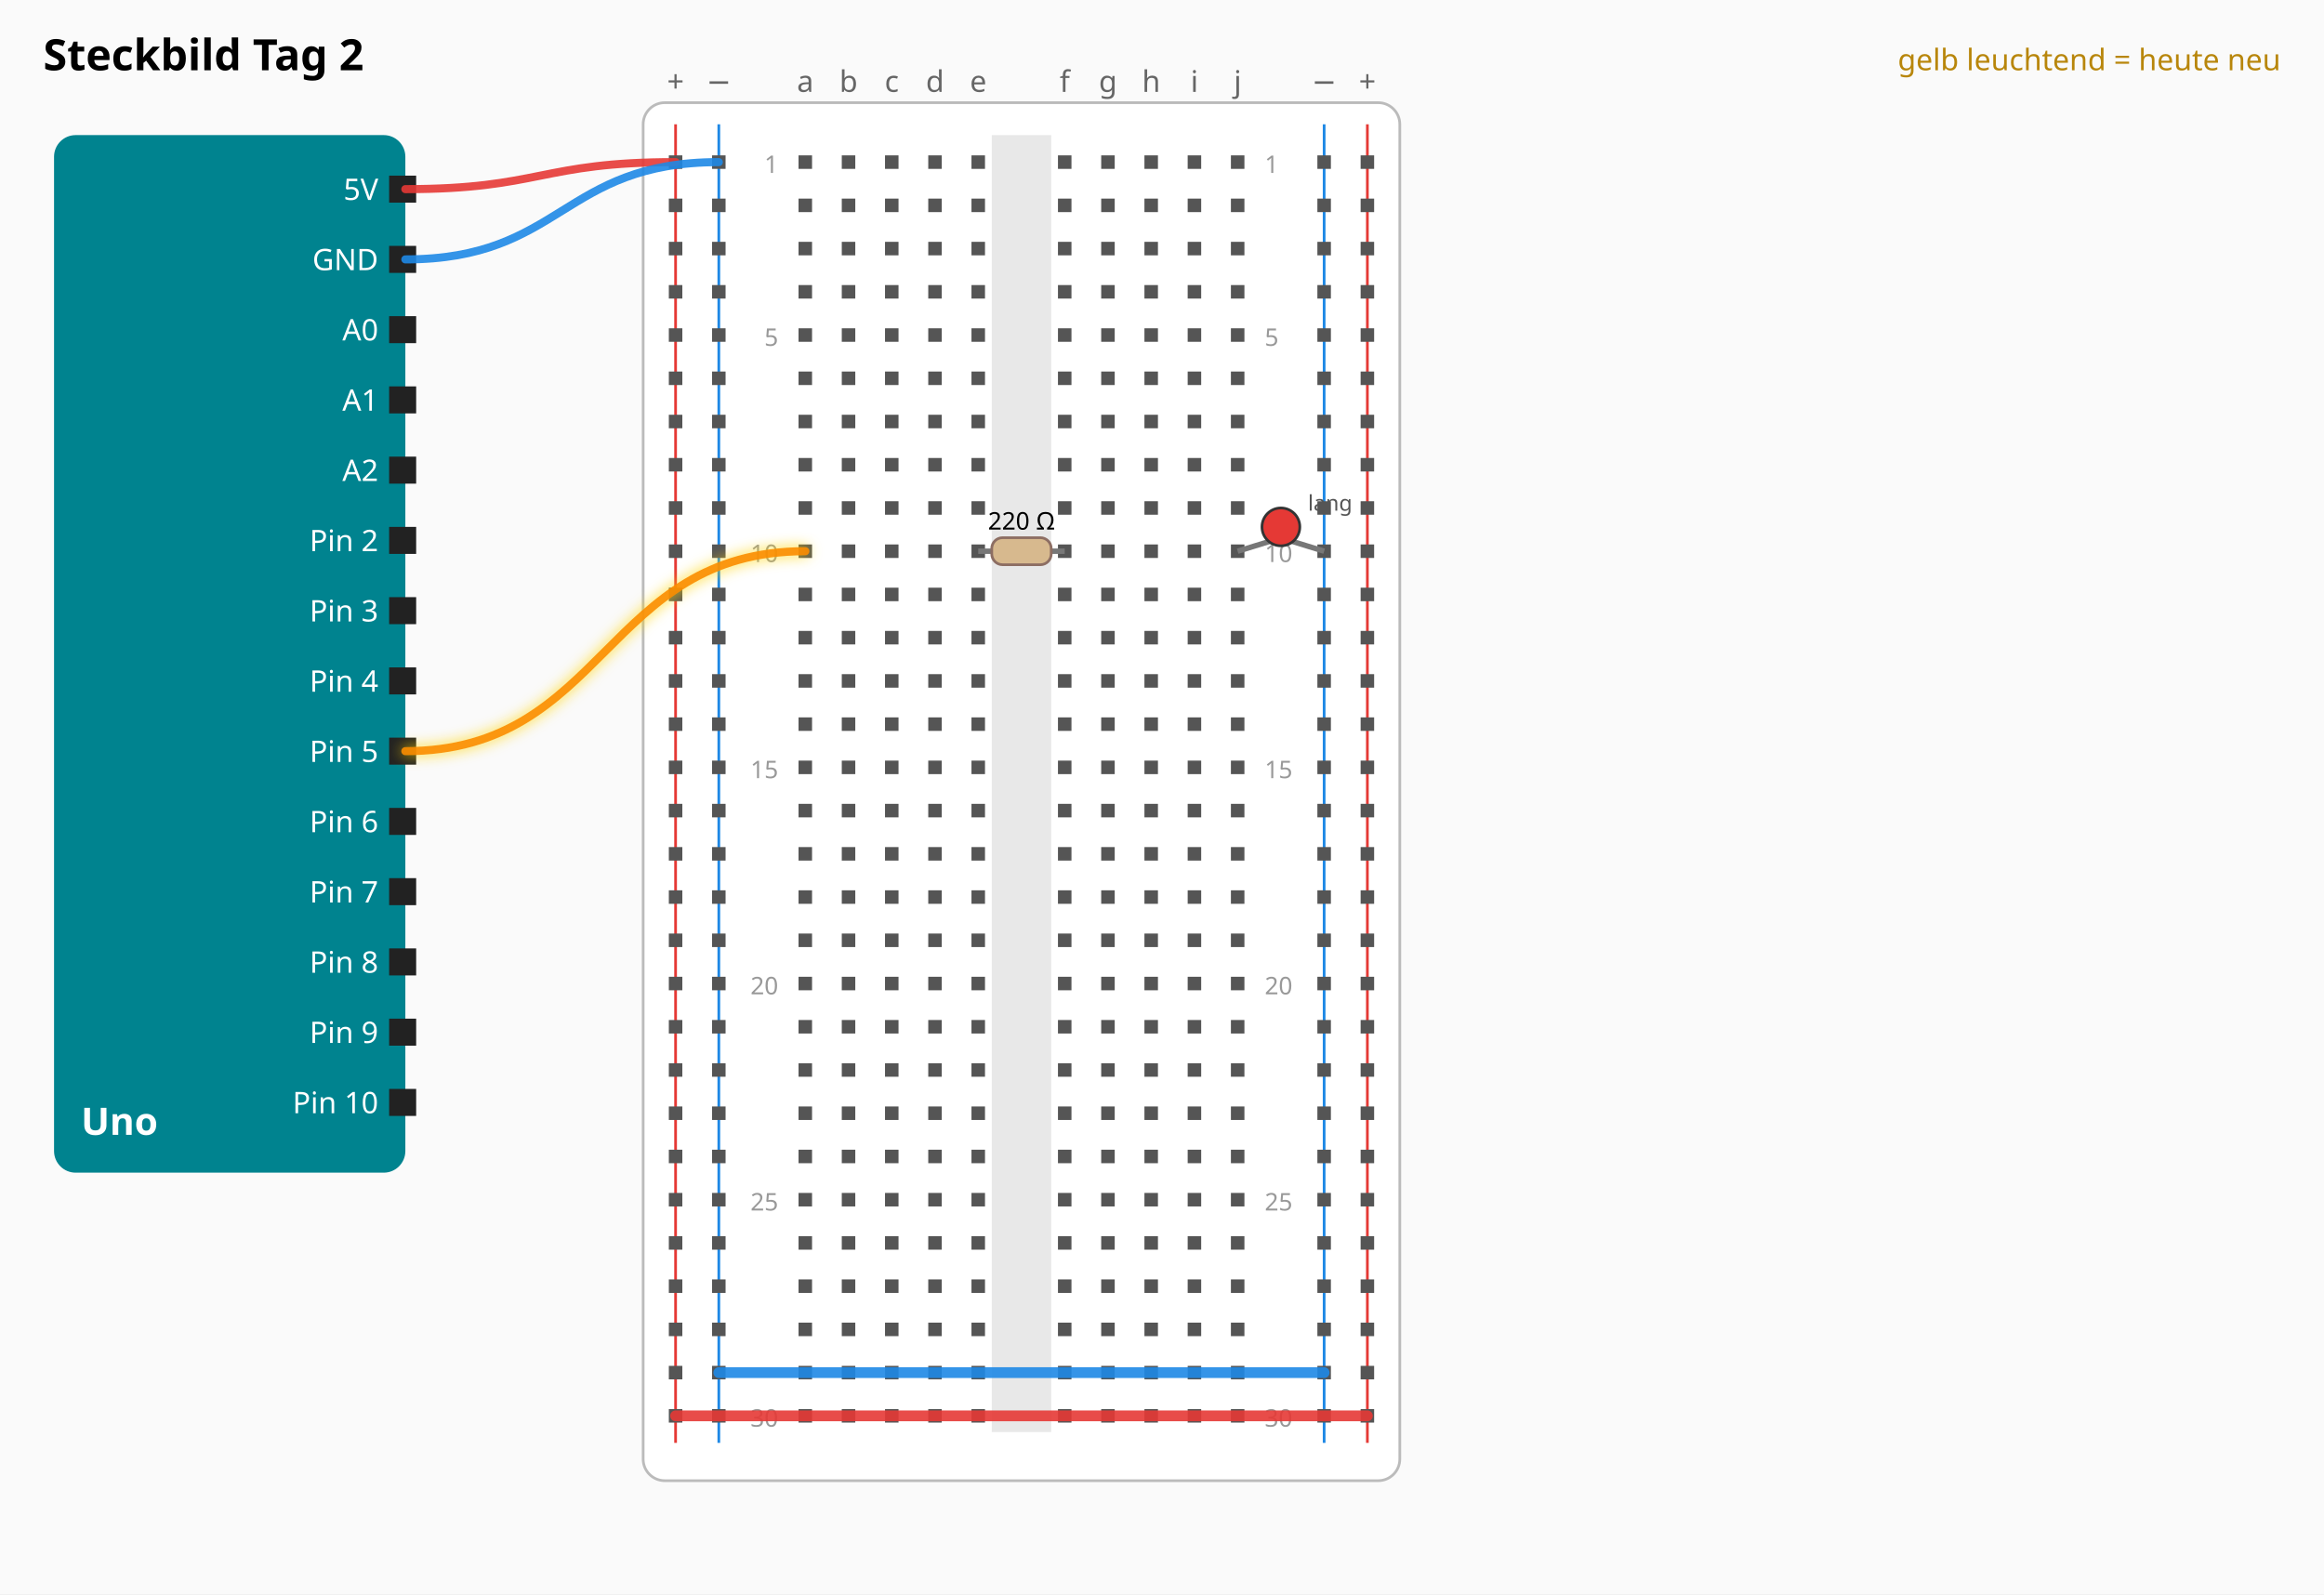
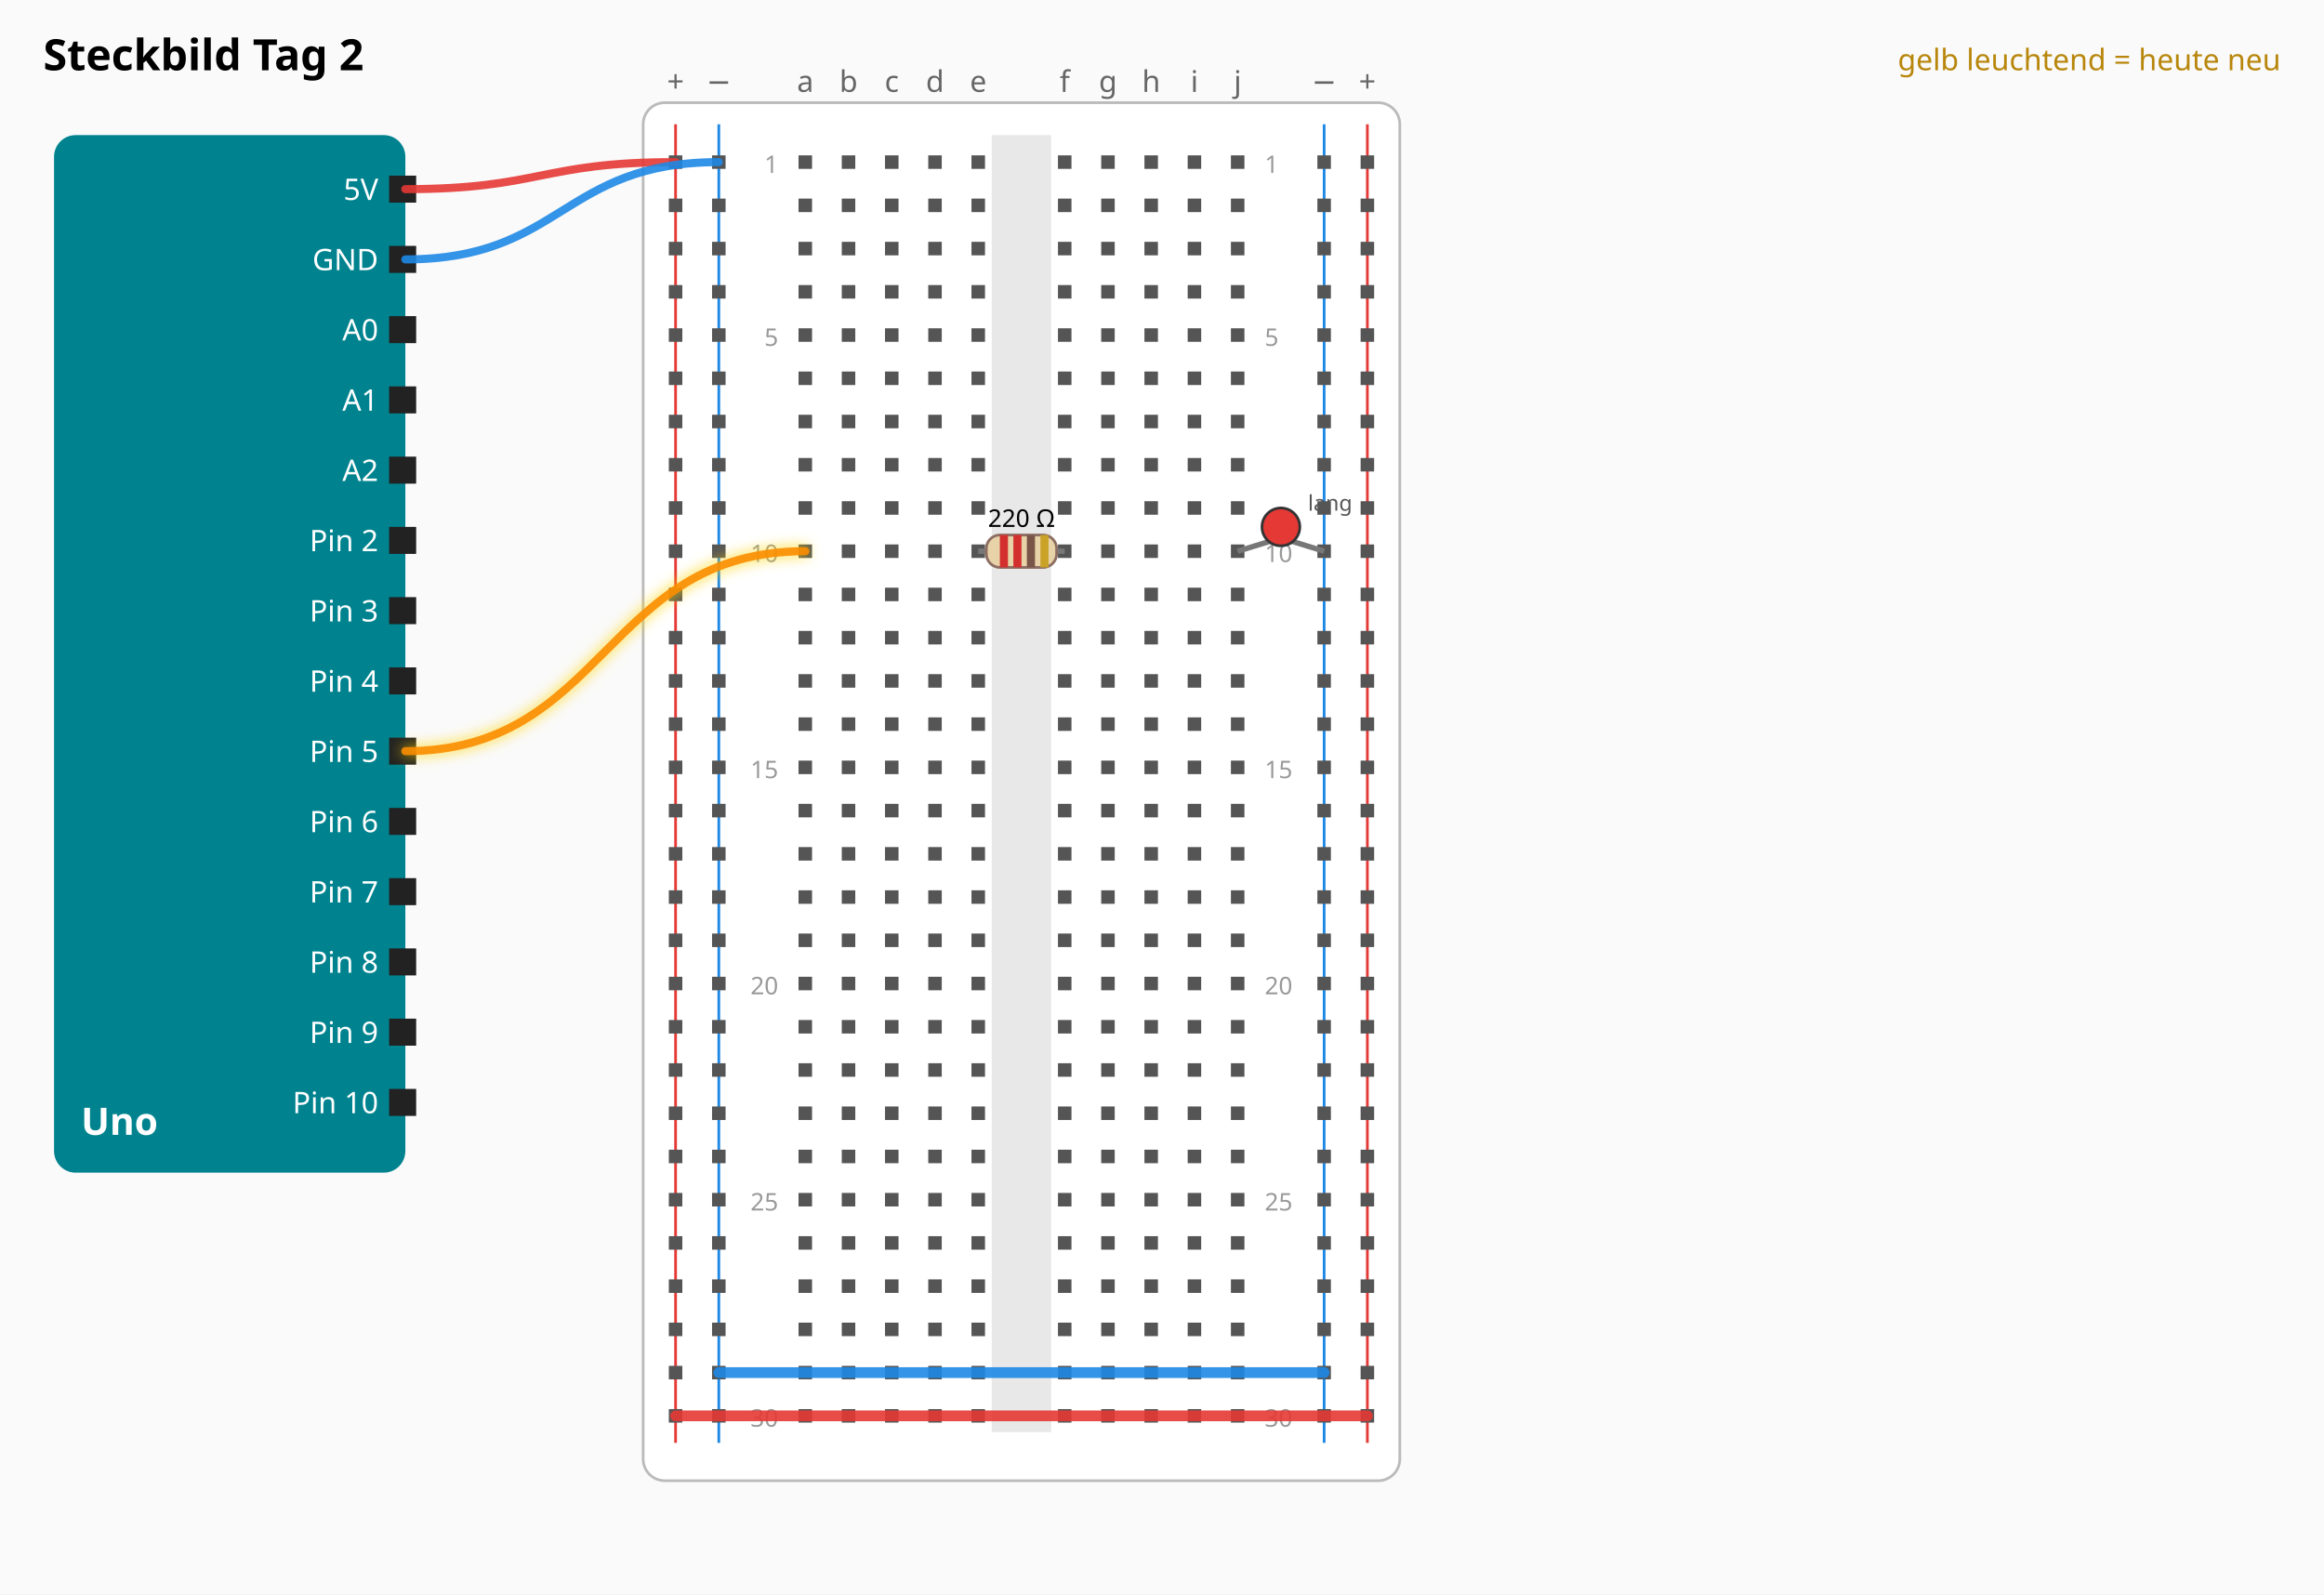
<svg xmlns="http://www.w3.org/2000/svg" viewBox="0 0 860 590" font-family="sans-serif" font-size="11">
  <defs>
    <filter id="glow" filterUnits="userSpaceOnUse" x="0" y="0" width="860" height="590">
      <feDropShadow dx="0" dy="0" stdDeviation="2.5" flood-color="#ffd400" flood-opacity="1" />
    </filter>
  </defs>
  <rect width="860" height="590" fill="#fafafa" />
  <text x="16" y="26" font-size="16" font-weight="bold">Steckbild Tag 2</text>
  <text x="844" y="26" text-anchor="end" fill="#b8860b">gelb leuchtend = heute neu</text>
  <rect x="238" y="38" width="280" height="510" rx="8" fill="#ffffff" stroke="#bbb" />
  <rect x="367" y="50" width="22" height="480" fill="#e8e8e8" />
  <line x1="250" y1="46" x2="250" y2="534" stroke="#e53935" stroke-width="1" />
  <line x1="506" y1="46" x2="506" y2="534" stroke="#e53935" stroke-width="1" />
  <line x1="266" y1="46" x2="266" y2="534" stroke="#1e88e5" stroke-width="1" />
  <line x1="490" y1="46" x2="490" y2="534" stroke="#1e88e5" stroke-width="1" />
  <text x="250" y="34" text-anchor="middle" fill="#666">+</text>
  <rect x="247.5" y="57.5" width="5" height="5" fill="#555" />
  <rect x="247.5" y="73.5" width="5" height="5" fill="#555" />
  <rect x="247.5" y="89.5" width="5" height="5" fill="#555" />
  <rect x="247.5" y="105.5" width="5" height="5" fill="#555" />
  <rect x="247.5" y="121.5" width="5" height="5" fill="#555" />
  <rect x="247.5" y="137.5" width="5" height="5" fill="#555" />
  <rect x="247.5" y="153.5" width="5" height="5" fill="#555" />
  <rect x="247.5" y="169.5" width="5" height="5" fill="#555" />
  <rect x="247.5" y="185.5" width="5" height="5" fill="#555" />
  <rect x="247.5" y="201.5" width="5" height="5" fill="#555" />
  <rect x="247.5" y="217.5" width="5" height="5" fill="#555" />
  <rect x="247.5" y="233.5" width="5" height="5" fill="#555" />
  <rect x="247.5" y="249.5" width="5" height="5" fill="#555" />
  <rect x="247.5" y="265.5" width="5" height="5" fill="#555" />
  <rect x="247.5" y="281.5" width="5" height="5" fill="#555" />
  <rect x="247.5" y="297.5" width="5" height="5" fill="#555" />
  <rect x="247.5" y="313.5" width="5" height="5" fill="#555" />
  <rect x="247.5" y="329.5" width="5" height="5" fill="#555" />
  <rect x="247.5" y="345.5" width="5" height="5" fill="#555" />
  <rect x="247.5" y="361.5" width="5" height="5" fill="#555" />
  <rect x="247.5" y="377.5" width="5" height="5" fill="#555" />
  <rect x="247.5" y="393.5" width="5" height="5" fill="#555" />
  <rect x="247.5" y="409.5" width="5" height="5" fill="#555" />
  <rect x="247.5" y="425.5" width="5" height="5" fill="#555" />
  <rect x="247.5" y="441.5" width="5" height="5" fill="#555" />
  <rect x="247.5" y="457.5" width="5" height="5" fill="#555" />
  <rect x="247.5" y="473.5" width="5" height="5" fill="#555" />
  <rect x="247.5" y="489.5" width="5" height="5" fill="#555" />
  <rect x="247.5" y="505.5" width="5" height="5" fill="#555" />
  <rect x="247.5" y="521.5" width="5" height="5" fill="#555" />
  <text x="266" y="34" text-anchor="middle" fill="#666">−</text>
  <rect x="263.5" y="57.5" width="5" height="5" fill="#555" />
  <rect x="263.5" y="73.5" width="5" height="5" fill="#555" />
  <rect x="263.5" y="89.5" width="5" height="5" fill="#555" />
  <rect x="263.5" y="105.5" width="5" height="5" fill="#555" />
  <rect x="263.5" y="121.5" width="5" height="5" fill="#555" />
  <rect x="263.5" y="137.5" width="5" height="5" fill="#555" />
  <rect x="263.5" y="153.5" width="5" height="5" fill="#555" />
  <rect x="263.5" y="169.5" width="5" height="5" fill="#555" />
  <rect x="263.5" y="185.5" width="5" height="5" fill="#555" />
  <rect x="263.5" y="201.5" width="5" height="5" fill="#555" />
  <rect x="263.5" y="217.5" width="5" height="5" fill="#555" />
  <rect x="263.5" y="233.5" width="5" height="5" fill="#555" />
  <rect x="263.5" y="249.5" width="5" height="5" fill="#555" />
  <rect x="263.5" y="265.5" width="5" height="5" fill="#555" />
  <rect x="263.5" y="281.5" width="5" height="5" fill="#555" />
  <rect x="263.5" y="297.5" width="5" height="5" fill="#555" />
  <rect x="263.5" y="313.5" width="5" height="5" fill="#555" />
  <rect x="263.5" y="329.5" width="5" height="5" fill="#555" />
  <rect x="263.5" y="345.5" width="5" height="5" fill="#555" />
  <rect x="263.5" y="361.5" width="5" height="5" fill="#555" />
  <rect x="263.5" y="377.5" width="5" height="5" fill="#555" />
  <rect x="263.5" y="393.5" width="5" height="5" fill="#555" />
  <rect x="263.5" y="409.5" width="5" height="5" fill="#555" />
  <rect x="263.5" y="425.5" width="5" height="5" fill="#555" />
  <rect x="263.5" y="441.5" width="5" height="5" fill="#555" />
  <rect x="263.5" y="457.5" width="5" height="5" fill="#555" />
  <rect x="263.5" y="473.5" width="5" height="5" fill="#555" />
  <rect x="263.5" y="489.5" width="5" height="5" fill="#555" />
  <rect x="263.5" y="505.5" width="5" height="5" fill="#555" />
  <rect x="263.5" y="521.5" width="5" height="5" fill="#555" />
  <text x="298" y="34" text-anchor="middle" fill="#666">a</text>
  <rect x="295.5" y="57.5" width="5" height="5" fill="#555" />
  <rect x="295.5" y="73.5" width="5" height="5" fill="#555" />
  <rect x="295.5" y="89.5" width="5" height="5" fill="#555" />
  <rect x="295.5" y="105.5" width="5" height="5" fill="#555" />
  <rect x="295.5" y="121.5" width="5" height="5" fill="#555" />
  <rect x="295.5" y="137.5" width="5" height="5" fill="#555" />
  <rect x="295.5" y="153.5" width="5" height="5" fill="#555" />
  <rect x="295.5" y="169.5" width="5" height="5" fill="#555" />
  <rect x="295.5" y="185.5" width="5" height="5" fill="#555" />
  <rect x="295.5" y="201.5" width="5" height="5" fill="#555" />
  <rect x="295.5" y="217.5" width="5" height="5" fill="#555" />
  <rect x="295.5" y="233.5" width="5" height="5" fill="#555" />
  <rect x="295.5" y="249.5" width="5" height="5" fill="#555" />
  <rect x="295.5" y="265.5" width="5" height="5" fill="#555" />
  <rect x="295.5" y="281.5" width="5" height="5" fill="#555" />
  <rect x="295.5" y="297.5" width="5" height="5" fill="#555" />
  <rect x="295.5" y="313.5" width="5" height="5" fill="#555" />
  <rect x="295.5" y="329.5" width="5" height="5" fill="#555" />
  <rect x="295.5" y="345.5" width="5" height="5" fill="#555" />
  <rect x="295.5" y="361.5" width="5" height="5" fill="#555" />
  <rect x="295.5" y="377.5" width="5" height="5" fill="#555" />
  <rect x="295.5" y="393.5" width="5" height="5" fill="#555" />
  <rect x="295.5" y="409.5" width="5" height="5" fill="#555" />
  <rect x="295.5" y="425.5" width="5" height="5" fill="#555" />
  <rect x="295.5" y="441.5" width="5" height="5" fill="#555" />
  <rect x="295.5" y="457.5" width="5" height="5" fill="#555" />
  <rect x="295.5" y="473.5" width="5" height="5" fill="#555" />
  <rect x="295.5" y="489.5" width="5" height="5" fill="#555" />
  <rect x="295.5" y="505.5" width="5" height="5" fill="#555" />
  <rect x="295.5" y="521.5" width="5" height="5" fill="#555" />
  <text x="314" y="34" text-anchor="middle" fill="#666">b</text>
  <rect x="311.5" y="57.5" width="5" height="5" fill="#555" />
  <rect x="311.5" y="73.5" width="5" height="5" fill="#555" />
  <rect x="311.5" y="89.5" width="5" height="5" fill="#555" />
  <rect x="311.5" y="105.5" width="5" height="5" fill="#555" />
  <rect x="311.5" y="121.5" width="5" height="5" fill="#555" />
  <rect x="311.5" y="137.5" width="5" height="5" fill="#555" />
  <rect x="311.5" y="153.5" width="5" height="5" fill="#555" />
  <rect x="311.5" y="169.5" width="5" height="5" fill="#555" />
  <rect x="311.5" y="185.5" width="5" height="5" fill="#555" />
  <rect x="311.5" y="201.5" width="5" height="5" fill="#555" />
  <rect x="311.5" y="217.5" width="5" height="5" fill="#555" />
  <rect x="311.5" y="233.5" width="5" height="5" fill="#555" />
  <rect x="311.5" y="249.5" width="5" height="5" fill="#555" />
  <rect x="311.5" y="265.5" width="5" height="5" fill="#555" />
  <rect x="311.5" y="281.5" width="5" height="5" fill="#555" />
  <rect x="311.5" y="297.5" width="5" height="5" fill="#555" />
  <rect x="311.5" y="313.5" width="5" height="5" fill="#555" />
  <rect x="311.5" y="329.5" width="5" height="5" fill="#555" />
  <rect x="311.5" y="345.5" width="5" height="5" fill="#555" />
  <rect x="311.5" y="361.5" width="5" height="5" fill="#555" />
  <rect x="311.5" y="377.5" width="5" height="5" fill="#555" />
  <rect x="311.5" y="393.5" width="5" height="5" fill="#555" />
  <rect x="311.5" y="409.5" width="5" height="5" fill="#555" />
  <rect x="311.5" y="425.5" width="5" height="5" fill="#555" />
  <rect x="311.5" y="441.5" width="5" height="5" fill="#555" />
  <rect x="311.5" y="457.5" width="5" height="5" fill="#555" />
  <rect x="311.5" y="473.5" width="5" height="5" fill="#555" />
  <rect x="311.5" y="489.5" width="5" height="5" fill="#555" />
  <rect x="311.5" y="505.5" width="5" height="5" fill="#555" />
  <rect x="311.5" y="521.5" width="5" height="5" fill="#555" />
  <text x="330" y="34" text-anchor="middle" fill="#666">c</text>
  <rect x="327.5" y="57.5" width="5" height="5" fill="#555" />
  <rect x="327.5" y="73.5" width="5" height="5" fill="#555" />
  <rect x="327.5" y="89.5" width="5" height="5" fill="#555" />
  <rect x="327.5" y="105.5" width="5" height="5" fill="#555" />
  <rect x="327.5" y="121.5" width="5" height="5" fill="#555" />
  <rect x="327.5" y="137.5" width="5" height="5" fill="#555" />
  <rect x="327.5" y="153.5" width="5" height="5" fill="#555" />
  <rect x="327.5" y="169.5" width="5" height="5" fill="#555" />
  <rect x="327.5" y="185.5" width="5" height="5" fill="#555" />
  <rect x="327.5" y="201.5" width="5" height="5" fill="#555" />
  <rect x="327.5" y="217.5" width="5" height="5" fill="#555" />
  <rect x="327.5" y="233.5" width="5" height="5" fill="#555" />
  <rect x="327.5" y="249.5" width="5" height="5" fill="#555" />
  <rect x="327.5" y="265.5" width="5" height="5" fill="#555" />
  <rect x="327.5" y="281.5" width="5" height="5" fill="#555" />
  <rect x="327.5" y="297.5" width="5" height="5" fill="#555" />
  <rect x="327.5" y="313.5" width="5" height="5" fill="#555" />
  <rect x="327.5" y="329.5" width="5" height="5" fill="#555" />
  <rect x="327.5" y="345.5" width="5" height="5" fill="#555" />
  <rect x="327.5" y="361.5" width="5" height="5" fill="#555" />
  <rect x="327.5" y="377.5" width="5" height="5" fill="#555" />
  <rect x="327.5" y="393.5" width="5" height="5" fill="#555" />
  <rect x="327.5" y="409.5" width="5" height="5" fill="#555" />
  <rect x="327.5" y="425.5" width="5" height="5" fill="#555" />
  <rect x="327.5" y="441.5" width="5" height="5" fill="#555" />
  <rect x="327.5" y="457.5" width="5" height="5" fill="#555" />
  <rect x="327.5" y="473.5" width="5" height="5" fill="#555" />
  <rect x="327.5" y="489.5" width="5" height="5" fill="#555" />
  <rect x="327.5" y="505.5" width="5" height="5" fill="#555" />
  <rect x="327.5" y="521.5" width="5" height="5" fill="#555" />
  <text x="346" y="34" text-anchor="middle" fill="#666">d</text>
  <rect x="343.5" y="57.5" width="5" height="5" fill="#555" />
  <rect x="343.5" y="73.5" width="5" height="5" fill="#555" />
  <rect x="343.5" y="89.5" width="5" height="5" fill="#555" />
  <rect x="343.5" y="105.5" width="5" height="5" fill="#555" />
  <rect x="343.5" y="121.5" width="5" height="5" fill="#555" />
  <rect x="343.5" y="137.5" width="5" height="5" fill="#555" />
  <rect x="343.5" y="153.5" width="5" height="5" fill="#555" />
  <rect x="343.5" y="169.5" width="5" height="5" fill="#555" />
  <rect x="343.5" y="185.5" width="5" height="5" fill="#555" />
  <rect x="343.5" y="201.5" width="5" height="5" fill="#555" />
  <rect x="343.5" y="217.5" width="5" height="5" fill="#555" />
  <rect x="343.5" y="233.5" width="5" height="5" fill="#555" />
  <rect x="343.5" y="249.5" width="5" height="5" fill="#555" />
  <rect x="343.5" y="265.5" width="5" height="5" fill="#555" />
  <rect x="343.5" y="281.5" width="5" height="5" fill="#555" />
  <rect x="343.5" y="297.5" width="5" height="5" fill="#555" />
  <rect x="343.5" y="313.5" width="5" height="5" fill="#555" />
  <rect x="343.5" y="329.5" width="5" height="5" fill="#555" />
  <rect x="343.5" y="345.5" width="5" height="5" fill="#555" />
  <rect x="343.5" y="361.5" width="5" height="5" fill="#555" />
  <rect x="343.5" y="377.5" width="5" height="5" fill="#555" />
  <rect x="343.5" y="393.5" width="5" height="5" fill="#555" />
  <rect x="343.5" y="409.5" width="5" height="5" fill="#555" />
  <rect x="343.5" y="425.5" width="5" height="5" fill="#555" />
  <rect x="343.5" y="441.5" width="5" height="5" fill="#555" />
  <rect x="343.5" y="457.5" width="5" height="5" fill="#555" />
  <rect x="343.5" y="473.5" width="5" height="5" fill="#555" />
  <rect x="343.5" y="489.5" width="5" height="5" fill="#555" />
  <rect x="343.5" y="505.5" width="5" height="5" fill="#555" />
  <rect x="343.5" y="521.5" width="5" height="5" fill="#555" />
  <text x="362" y="34" text-anchor="middle" fill="#666">e</text>
  <rect x="359.5" y="57.5" width="5" height="5" fill="#555" />
  <rect x="359.5" y="73.5" width="5" height="5" fill="#555" />
  <rect x="359.5" y="89.5" width="5" height="5" fill="#555" />
  <rect x="359.5" y="105.5" width="5" height="5" fill="#555" />
  <rect x="359.5" y="121.5" width="5" height="5" fill="#555" />
  <rect x="359.5" y="137.5" width="5" height="5" fill="#555" />
  <rect x="359.5" y="153.5" width="5" height="5" fill="#555" />
  <rect x="359.5" y="169.5" width="5" height="5" fill="#555" />
  <rect x="359.5" y="185.5" width="5" height="5" fill="#555" />
  <rect x="359.5" y="201.5" width="5" height="5" fill="#555" />
  <rect x="359.5" y="217.5" width="5" height="5" fill="#555" />
  <rect x="359.5" y="233.5" width="5" height="5" fill="#555" />
  <rect x="359.5" y="249.5" width="5" height="5" fill="#555" />
  <rect x="359.5" y="265.5" width="5" height="5" fill="#555" />
  <rect x="359.5" y="281.5" width="5" height="5" fill="#555" />
  <rect x="359.5" y="297.5" width="5" height="5" fill="#555" />
  <rect x="359.5" y="313.5" width="5" height="5" fill="#555" />
  <rect x="359.5" y="329.5" width="5" height="5" fill="#555" />
  <rect x="359.5" y="345.5" width="5" height="5" fill="#555" />
  <rect x="359.5" y="361.5" width="5" height="5" fill="#555" />
  <rect x="359.5" y="377.5" width="5" height="5" fill="#555" />
  <rect x="359.5" y="393.5" width="5" height="5" fill="#555" />
  <rect x="359.5" y="409.5" width="5" height="5" fill="#555" />
  <rect x="359.5" y="425.5" width="5" height="5" fill="#555" />
  <rect x="359.5" y="441.5" width="5" height="5" fill="#555" />
  <rect x="359.5" y="457.5" width="5" height="5" fill="#555" />
  <rect x="359.5" y="473.5" width="5" height="5" fill="#555" />
  <rect x="359.5" y="489.5" width="5" height="5" fill="#555" />
  <rect x="359.5" y="505.5" width="5" height="5" fill="#555" />
  <rect x="359.5" y="521.5" width="5" height="5" fill="#555" />
  <text x="394" y="34" text-anchor="middle" fill="#666">f</text>
  <rect x="391.5" y="57.5" width="5" height="5" fill="#555" />
  <rect x="391.5" y="73.5" width="5" height="5" fill="#555" />
  <rect x="391.5" y="89.5" width="5" height="5" fill="#555" />
  <rect x="391.5" y="105.5" width="5" height="5" fill="#555" />
  <rect x="391.5" y="121.5" width="5" height="5" fill="#555" />
  <rect x="391.5" y="137.5" width="5" height="5" fill="#555" />
  <rect x="391.5" y="153.5" width="5" height="5" fill="#555" />
  <rect x="391.5" y="169.5" width="5" height="5" fill="#555" />
  <rect x="391.5" y="185.5" width="5" height="5" fill="#555" />
  <rect x="391.5" y="201.5" width="5" height="5" fill="#555" />
  <rect x="391.5" y="217.5" width="5" height="5" fill="#555" />
  <rect x="391.5" y="233.5" width="5" height="5" fill="#555" />
  <rect x="391.5" y="249.5" width="5" height="5" fill="#555" />
  <rect x="391.5" y="265.5" width="5" height="5" fill="#555" />
  <rect x="391.5" y="281.5" width="5" height="5" fill="#555" />
  <rect x="391.5" y="297.5" width="5" height="5" fill="#555" />
  <rect x="391.5" y="313.5" width="5" height="5" fill="#555" />
  <rect x="391.5" y="329.5" width="5" height="5" fill="#555" />
  <rect x="391.5" y="345.5" width="5" height="5" fill="#555" />
  <rect x="391.5" y="361.5" width="5" height="5" fill="#555" />
  <rect x="391.5" y="377.5" width="5" height="5" fill="#555" />
  <rect x="391.5" y="393.5" width="5" height="5" fill="#555" />
  <rect x="391.5" y="409.5" width="5" height="5" fill="#555" />
  <rect x="391.5" y="425.5" width="5" height="5" fill="#555" />
  <rect x="391.5" y="441.5" width="5" height="5" fill="#555" />
  <rect x="391.5" y="457.5" width="5" height="5" fill="#555" />
  <rect x="391.5" y="473.5" width="5" height="5" fill="#555" />
  <rect x="391.5" y="489.5" width="5" height="5" fill="#555" />
  <rect x="391.5" y="505.5" width="5" height="5" fill="#555" />
  <rect x="391.5" y="521.5" width="5" height="5" fill="#555" />
  <text x="410" y="34" text-anchor="middle" fill="#666">g</text>
  <rect x="407.5" y="57.5" width="5" height="5" fill="#555" />
  <rect x="407.5" y="73.5" width="5" height="5" fill="#555" />
  <rect x="407.5" y="89.5" width="5" height="5" fill="#555" />
  <rect x="407.5" y="105.5" width="5" height="5" fill="#555" />
  <rect x="407.5" y="121.5" width="5" height="5" fill="#555" />
  <rect x="407.5" y="137.5" width="5" height="5" fill="#555" />
  <rect x="407.5" y="153.5" width="5" height="5" fill="#555" />
  <rect x="407.5" y="169.5" width="5" height="5" fill="#555" />
  <rect x="407.5" y="185.5" width="5" height="5" fill="#555" />
  <rect x="407.5" y="201.5" width="5" height="5" fill="#555" />
  <rect x="407.5" y="217.5" width="5" height="5" fill="#555" />
  <rect x="407.5" y="233.5" width="5" height="5" fill="#555" />
  <rect x="407.5" y="249.5" width="5" height="5" fill="#555" />
  <rect x="407.5" y="265.5" width="5" height="5" fill="#555" />
  <rect x="407.5" y="281.5" width="5" height="5" fill="#555" />
  <rect x="407.5" y="297.5" width="5" height="5" fill="#555" />
  <rect x="407.5" y="313.5" width="5" height="5" fill="#555" />
  <rect x="407.5" y="329.5" width="5" height="5" fill="#555" />
  <rect x="407.5" y="345.5" width="5" height="5" fill="#555" />
  <rect x="407.5" y="361.5" width="5" height="5" fill="#555" />
  <rect x="407.5" y="377.5" width="5" height="5" fill="#555" />
  <rect x="407.5" y="393.5" width="5" height="5" fill="#555" />
  <rect x="407.5" y="409.5" width="5" height="5" fill="#555" />
  <rect x="407.5" y="425.5" width="5" height="5" fill="#555" />
  <rect x="407.5" y="441.5" width="5" height="5" fill="#555" />
  <rect x="407.5" y="457.5" width="5" height="5" fill="#555" />
  <rect x="407.5" y="473.5" width="5" height="5" fill="#555" />
  <rect x="407.5" y="489.5" width="5" height="5" fill="#555" />
  <rect x="407.5" y="505.5" width="5" height="5" fill="#555" />
  <rect x="407.5" y="521.5" width="5" height="5" fill="#555" />
  <text x="426" y="34" text-anchor="middle" fill="#666">h</text>
  <rect x="423.5" y="57.5" width="5" height="5" fill="#555" />
  <rect x="423.5" y="73.5" width="5" height="5" fill="#555" />
  <rect x="423.5" y="89.5" width="5" height="5" fill="#555" />
  <rect x="423.5" y="105.5" width="5" height="5" fill="#555" />
  <rect x="423.5" y="121.5" width="5" height="5" fill="#555" />
  <rect x="423.5" y="137.5" width="5" height="5" fill="#555" />
  <rect x="423.5" y="153.5" width="5" height="5" fill="#555" />
  <rect x="423.5" y="169.5" width="5" height="5" fill="#555" />
  <rect x="423.5" y="185.5" width="5" height="5" fill="#555" />
  <rect x="423.5" y="201.5" width="5" height="5" fill="#555" />
  <rect x="423.5" y="217.5" width="5" height="5" fill="#555" />
  <rect x="423.5" y="233.5" width="5" height="5" fill="#555" />
  <rect x="423.5" y="249.5" width="5" height="5" fill="#555" />
  <rect x="423.5" y="265.5" width="5" height="5" fill="#555" />
  <rect x="423.5" y="281.5" width="5" height="5" fill="#555" />
  <rect x="423.5" y="297.5" width="5" height="5" fill="#555" />
  <rect x="423.5" y="313.5" width="5" height="5" fill="#555" />
  <rect x="423.5" y="329.5" width="5" height="5" fill="#555" />
  <rect x="423.5" y="345.5" width="5" height="5" fill="#555" />
  <rect x="423.5" y="361.5" width="5" height="5" fill="#555" />
  <rect x="423.5" y="377.5" width="5" height="5" fill="#555" />
  <rect x="423.5" y="393.5" width="5" height="5" fill="#555" />
  <rect x="423.5" y="409.5" width="5" height="5" fill="#555" />
  <rect x="423.5" y="425.5" width="5" height="5" fill="#555" />
  <rect x="423.5" y="441.5" width="5" height="5" fill="#555" />
  <rect x="423.5" y="457.5" width="5" height="5" fill="#555" />
  <rect x="423.5" y="473.5" width="5" height="5" fill="#555" />
  <rect x="423.5" y="489.5" width="5" height="5" fill="#555" />
  <rect x="423.5" y="505.5" width="5" height="5" fill="#555" />
  <rect x="423.5" y="521.5" width="5" height="5" fill="#555" />
  <text x="442" y="34" text-anchor="middle" fill="#666">i</text>
  <rect x="439.5" y="57.5" width="5" height="5" fill="#555" />
  <rect x="439.5" y="73.5" width="5" height="5" fill="#555" />
  <rect x="439.5" y="89.5" width="5" height="5" fill="#555" />
  <rect x="439.5" y="105.5" width="5" height="5" fill="#555" />
  <rect x="439.5" y="121.5" width="5" height="5" fill="#555" />
  <rect x="439.5" y="137.5" width="5" height="5" fill="#555" />
  <rect x="439.5" y="153.5" width="5" height="5" fill="#555" />
  <rect x="439.5" y="169.5" width="5" height="5" fill="#555" />
  <rect x="439.5" y="185.5" width="5" height="5" fill="#555" />
  <rect x="439.5" y="201.5" width="5" height="5" fill="#555" />
  <rect x="439.5" y="217.5" width="5" height="5" fill="#555" />
  <rect x="439.5" y="233.5" width="5" height="5" fill="#555" />
  <rect x="439.5" y="249.5" width="5" height="5" fill="#555" />
  <rect x="439.5" y="265.5" width="5" height="5" fill="#555" />
  <rect x="439.5" y="281.5" width="5" height="5" fill="#555" />
  <rect x="439.5" y="297.5" width="5" height="5" fill="#555" />
  <rect x="439.5" y="313.5" width="5" height="5" fill="#555" />
  <rect x="439.5" y="329.5" width="5" height="5" fill="#555" />
  <rect x="439.5" y="345.5" width="5" height="5" fill="#555" />
  <rect x="439.5" y="361.5" width="5" height="5" fill="#555" />
  <rect x="439.5" y="377.5" width="5" height="5" fill="#555" />
  <rect x="439.5" y="393.5" width="5" height="5" fill="#555" />
  <rect x="439.5" y="409.5" width="5" height="5" fill="#555" />
  <rect x="439.5" y="425.5" width="5" height="5" fill="#555" />
  <rect x="439.5" y="441.5" width="5" height="5" fill="#555" />
  <rect x="439.5" y="457.5" width="5" height="5" fill="#555" />
  <rect x="439.5" y="473.5" width="5" height="5" fill="#555" />
  <rect x="439.5" y="489.5" width="5" height="5" fill="#555" />
  <rect x="439.5" y="505.5" width="5" height="5" fill="#555" />
  <rect x="439.5" y="521.5" width="5" height="5" fill="#555" />
  <text x="458" y="34" text-anchor="middle" fill="#666">j</text>
  <rect x="455.5" y="57.5" width="5" height="5" fill="#555" />
  <rect x="455.5" y="73.5" width="5" height="5" fill="#555" />
  <rect x="455.5" y="89.5" width="5" height="5" fill="#555" />
  <rect x="455.5" y="105.5" width="5" height="5" fill="#555" />
  <rect x="455.5" y="121.5" width="5" height="5" fill="#555" />
  <rect x="455.5" y="137.5" width="5" height="5" fill="#555" />
  <rect x="455.5" y="153.5" width="5" height="5" fill="#555" />
  <rect x="455.5" y="169.5" width="5" height="5" fill="#555" />
  <rect x="455.5" y="185.5" width="5" height="5" fill="#555" />
  <rect x="455.5" y="201.5" width="5" height="5" fill="#555" />
  <rect x="455.5" y="217.5" width="5" height="5" fill="#555" />
  <rect x="455.5" y="233.5" width="5" height="5" fill="#555" />
  <rect x="455.5" y="249.5" width="5" height="5" fill="#555" />
  <rect x="455.5" y="265.5" width="5" height="5" fill="#555" />
  <rect x="455.5" y="281.5" width="5" height="5" fill="#555" />
  <rect x="455.5" y="297.5" width="5" height="5" fill="#555" />
  <rect x="455.5" y="313.5" width="5" height="5" fill="#555" />
  <rect x="455.5" y="329.5" width="5" height="5" fill="#555" />
  <rect x="455.5" y="345.5" width="5" height="5" fill="#555" />
  <rect x="455.5" y="361.5" width="5" height="5" fill="#555" />
  <rect x="455.5" y="377.5" width="5" height="5" fill="#555" />
  <rect x="455.5" y="393.5" width="5" height="5" fill="#555" />
  <rect x="455.5" y="409.5" width="5" height="5" fill="#555" />
  <rect x="455.5" y="425.5" width="5" height="5" fill="#555" />
  <rect x="455.5" y="441.5" width="5" height="5" fill="#555" />
  <rect x="455.5" y="457.5" width="5" height="5" fill="#555" />
  <rect x="455.5" y="473.5" width="5" height="5" fill="#555" />
  <rect x="455.5" y="489.5" width="5" height="5" fill="#555" />
  <rect x="455.5" y="505.5" width="5" height="5" fill="#555" />
  <rect x="455.5" y="521.5" width="5" height="5" fill="#555" />
  <text x="490" y="34" text-anchor="middle" fill="#666">−</text>
  <rect x="487.5" y="57.5" width="5" height="5" fill="#555" />
  <rect x="487.5" y="73.5" width="5" height="5" fill="#555" />
  <rect x="487.5" y="89.5" width="5" height="5" fill="#555" />
  <rect x="487.5" y="105.5" width="5" height="5" fill="#555" />
  <rect x="487.5" y="121.5" width="5" height="5" fill="#555" />
  <rect x="487.5" y="137.5" width="5" height="5" fill="#555" />
  <rect x="487.5" y="153.5" width="5" height="5" fill="#555" />
  <rect x="487.5" y="169.5" width="5" height="5" fill="#555" />
  <rect x="487.5" y="185.5" width="5" height="5" fill="#555" />
  <rect x="487.5" y="201.5" width="5" height="5" fill="#555" />
  <rect x="487.5" y="217.5" width="5" height="5" fill="#555" />
  <rect x="487.5" y="233.5" width="5" height="5" fill="#555" />
  <rect x="487.5" y="249.5" width="5" height="5" fill="#555" />
  <rect x="487.5" y="265.5" width="5" height="5" fill="#555" />
  <rect x="487.5" y="281.5" width="5" height="5" fill="#555" />
  <rect x="487.5" y="297.5" width="5" height="5" fill="#555" />
  <rect x="487.5" y="313.5" width="5" height="5" fill="#555" />
  <rect x="487.5" y="329.5" width="5" height="5" fill="#555" />
  <rect x="487.5" y="345.5" width="5" height="5" fill="#555" />
  <rect x="487.5" y="361.5" width="5" height="5" fill="#555" />
  <rect x="487.5" y="377.5" width="5" height="5" fill="#555" />
  <rect x="487.5" y="393.5" width="5" height="5" fill="#555" />
  <rect x="487.5" y="409.5" width="5" height="5" fill="#555" />
  <rect x="487.5" y="425.5" width="5" height="5" fill="#555" />
  <rect x="487.5" y="441.5" width="5" height="5" fill="#555" />
  <rect x="487.5" y="457.5" width="5" height="5" fill="#555" />
  <rect x="487.5" y="473.5" width="5" height="5" fill="#555" />
  <rect x="487.5" y="489.5" width="5" height="5" fill="#555" />
  <rect x="487.5" y="505.5" width="5" height="5" fill="#555" />
  <rect x="487.5" y="521.5" width="5" height="5" fill="#555" />
  <text x="506" y="34" text-anchor="middle" fill="#666">+</text>
  <rect x="503.5" y="57.5" width="5" height="5" fill="#555" />
  <rect x="503.5" y="73.5" width="5" height="5" fill="#555" />
  <rect x="503.5" y="89.5" width="5" height="5" fill="#555" />
  <rect x="503.5" y="105.5" width="5" height="5" fill="#555" />
  <rect x="503.5" y="121.5" width="5" height="5" fill="#555" />
  <rect x="503.5" y="137.5" width="5" height="5" fill="#555" />
  <rect x="503.5" y="153.5" width="5" height="5" fill="#555" />
  <rect x="503.5" y="169.5" width="5" height="5" fill="#555" />
  <rect x="503.5" y="185.5" width="5" height="5" fill="#555" />
  <rect x="503.5" y="201.5" width="5" height="5" fill="#555" />
  <rect x="503.5" y="217.5" width="5" height="5" fill="#555" />
  <rect x="503.5" y="233.5" width="5" height="5" fill="#555" />
  <rect x="503.5" y="249.5" width="5" height="5" fill="#555" />
  <rect x="503.5" y="265.5" width="5" height="5" fill="#555" />
  <rect x="503.5" y="281.5" width="5" height="5" fill="#555" />
  <rect x="503.5" y="297.5" width="5" height="5" fill="#555" />
  <rect x="503.5" y="313.5" width="5" height="5" fill="#555" />
  <rect x="503.5" y="329.5" width="5" height="5" fill="#555" />
  <rect x="503.5" y="345.5" width="5" height="5" fill="#555" />
  <rect x="503.5" y="361.5" width="5" height="5" fill="#555" />
  <rect x="503.5" y="377.5" width="5" height="5" fill="#555" />
  <rect x="503.5" y="393.5" width="5" height="5" fill="#555" />
  <rect x="503.5" y="409.5" width="5" height="5" fill="#555" />
  <rect x="503.5" y="425.5" width="5" height="5" fill="#555" />
  <rect x="503.5" y="441.5" width="5" height="5" fill="#555" />
  <rect x="503.5" y="457.5" width="5" height="5" fill="#555" />
  <rect x="503.5" y="473.5" width="5" height="5" fill="#555" />
  <rect x="503.5" y="489.5" width="5" height="5" fill="#555" />
  <rect x="503.5" y="505.5" width="5" height="5" fill="#555" />
  <rect x="503.5" y="521.5" width="5" height="5" fill="#555" />
  <text x="288" y="64" text-anchor="end" fill="#999" font-size="9">1</text>
  <text x="468" y="64" fill="#999" font-size="9">1</text>
  <text x="288" y="128" text-anchor="end" fill="#999" font-size="9">5</text>
  <text x="468" y="128" fill="#999" font-size="9">5</text>
  <text x="288" y="208" text-anchor="end" fill="#999" font-size="9">10</text>
  <text x="468" y="208" fill="#999" font-size="9">10</text>
  <text x="288" y="288" text-anchor="end" fill="#999" font-size="9">15</text>
  <text x="468" y="288" fill="#999" font-size="9">15</text>
  <text x="288" y="368" text-anchor="end" fill="#999" font-size="9">20</text>
  <text x="468" y="368" fill="#999" font-size="9">20</text>
  <text x="288" y="448" text-anchor="end" fill="#999" font-size="9">25</text>
  <text x="468" y="448" fill="#999" font-size="9">25</text>
  <text x="288" y="528" text-anchor="end" fill="#999" font-size="9">30</text>
  <text x="468" y="528" fill="#999" font-size="9">30</text>
  <rect x="20" y="50" width="130" height="384" rx="8" fill="#00838f" />
  <text x="30" y="420" fill="#fff" font-size="14" font-weight="bold">Uno</text>
  <text x="140" y="74" text-anchor="end" fill="#fff">5V</text>
  <rect x="144" y="65" width="10" height="10" fill="#222" />
  <text x="140" y="100" text-anchor="end" fill="#fff">GND</text>
  <rect x="144" y="91" width="10" height="10" fill="#222" />
  <text x="140" y="126" text-anchor="end" fill="#fff">A0</text>
  <rect x="144" y="117" width="10" height="10" fill="#222" />
  <text x="140" y="152" text-anchor="end" fill="#fff">A1</text>
  <rect x="144" y="143" width="10" height="10" fill="#222" />
  <text x="140" y="178" text-anchor="end" fill="#fff">A2</text>
  <rect x="144" y="169" width="10" height="10" fill="#222" />
  <text x="140" y="204" text-anchor="end" fill="#fff">Pin 2</text>
  <rect x="144" y="195" width="10" height="10" fill="#222" />
  <text x="140" y="230" text-anchor="end" fill="#fff">Pin 3</text>
  <rect x="144" y="221" width="10" height="10" fill="#222" />
  <text x="140" y="256" text-anchor="end" fill="#fff">Pin 4</text>
  <rect x="144" y="247" width="10" height="10" fill="#222" />
  <text x="140" y="282" text-anchor="end" fill="#fff">Pin 5</text>
  <rect x="144" y="273" width="10" height="10" fill="#222" />
  <text x="140" y="308" text-anchor="end" fill="#fff">Pin 6</text>
  <rect x="144" y="299" width="10" height="10" fill="#222" />
  <text x="140" y="334" text-anchor="end" fill="#fff">Pin 7</text>
  <rect x="144" y="325" width="10" height="10" fill="#222" />
  <text x="140" y="360" text-anchor="end" fill="#fff">Pin 8</text>
  <rect x="144" y="351" width="10" height="10" fill="#222" />
  <text x="140" y="386" text-anchor="end" fill="#fff">Pin 9</text>
  <rect x="144" y="377" width="10" height="10" fill="#222" />
  <text x="140" y="412" text-anchor="end" fill="#fff">Pin 10</text>
  <rect x="144" y="403" width="10" height="10" fill="#222" />
  <path d="M150,70 C200.0,70 200.0,60 250,60" fill="none" stroke="#e53935" stroke-width="3" stroke-linecap="round" opacity="0.9" />
  <path d="M150,96 C208.0,96 208.0,60 266,60" fill="none" stroke="#1e88e5" stroke-width="3" stroke-linecap="round" opacity="0.9" />
  <path d="M250,524 C378.0,524 378.0,524 506,524" fill="none" stroke="#e53935" stroke-width="4" stroke-linecap="round" opacity="0.9" />
  <path d="M266,508 C378.0,508 378.0,508 490,508" fill="none" stroke="#1e88e5" stroke-width="4" stroke-linecap="round" opacity="0.9" />
  <line x1="362" y1="204" x2="394" y2="204" stroke="#777" stroke-width="2" />
-   <rect x="367.0" y="199.0" width="22" height="10" rx="4" fill="#d7b98e" stroke="#8d6e63" />
-   <text x="378.0" y="196.0" text-anchor="middle" font-size="9">220 Ω</text>
+   <rect x="365.0" y="198.0" width="26" height="12" rx="5" fill="#e8d3a8" stroke="#8d6e63" />
+   <rect x="370.0" y="198.0" width="3" height="12" fill="#d32f2f" />
+   <rect x="375.0" y="198.0" width="3" height="12" fill="#d32f2f" />
+   <rect x="380.0" y="198.0" width="3" height="12" fill="#795548" />
+   <rect x="385.0" y="198.0" width="3" height="12" fill="#c9a227" />
+   <text x="378.0" y="195.0" text-anchor="middle" font-size="9">220 Ω</text>
  <line x1="458" y1="204" x2="471.0" y2="200" stroke="#777" stroke-width="2" />
  <line x1="490" y1="204" x2="477.0" y2="200" stroke="#777" stroke-width="2" />
  <circle cx="474.0" cy="195" r="7" fill="#e53935" stroke="#333" />
  <text x="484.0" y="189" font-size="8" fill="#555">lang</text>
  <g class="neu" filter="url(#glow)">
    <path d="M150,278 C224.0,278 224.0,204 298,204" fill="none" stroke="#fb8c00" stroke-width="3" stroke-linecap="round" opacity="0.9" />
  </g>
</svg>
